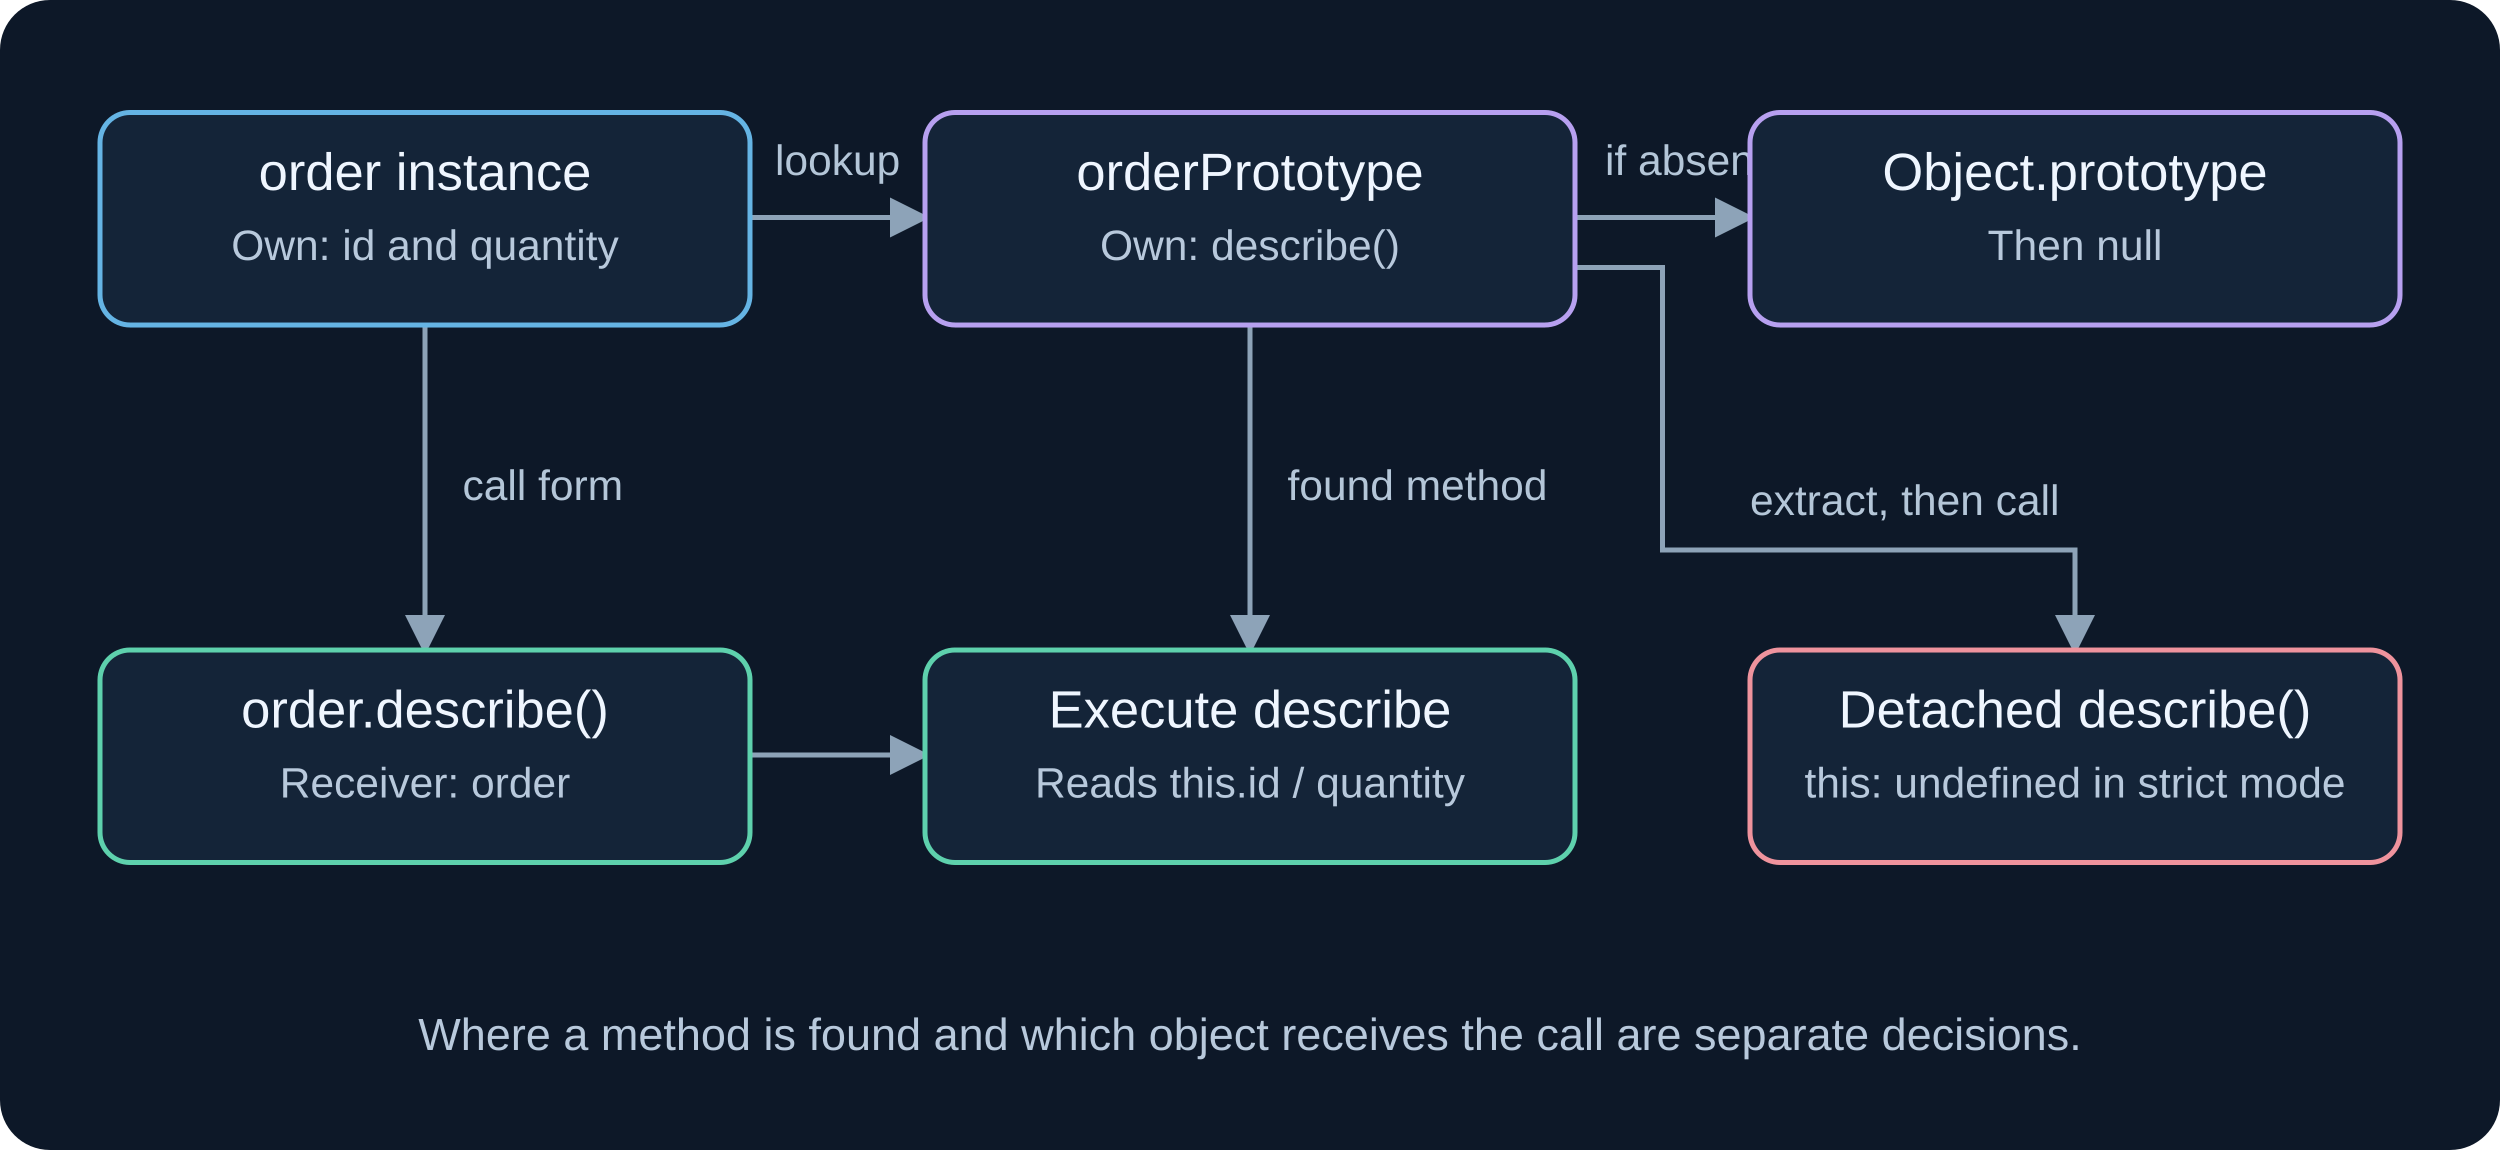
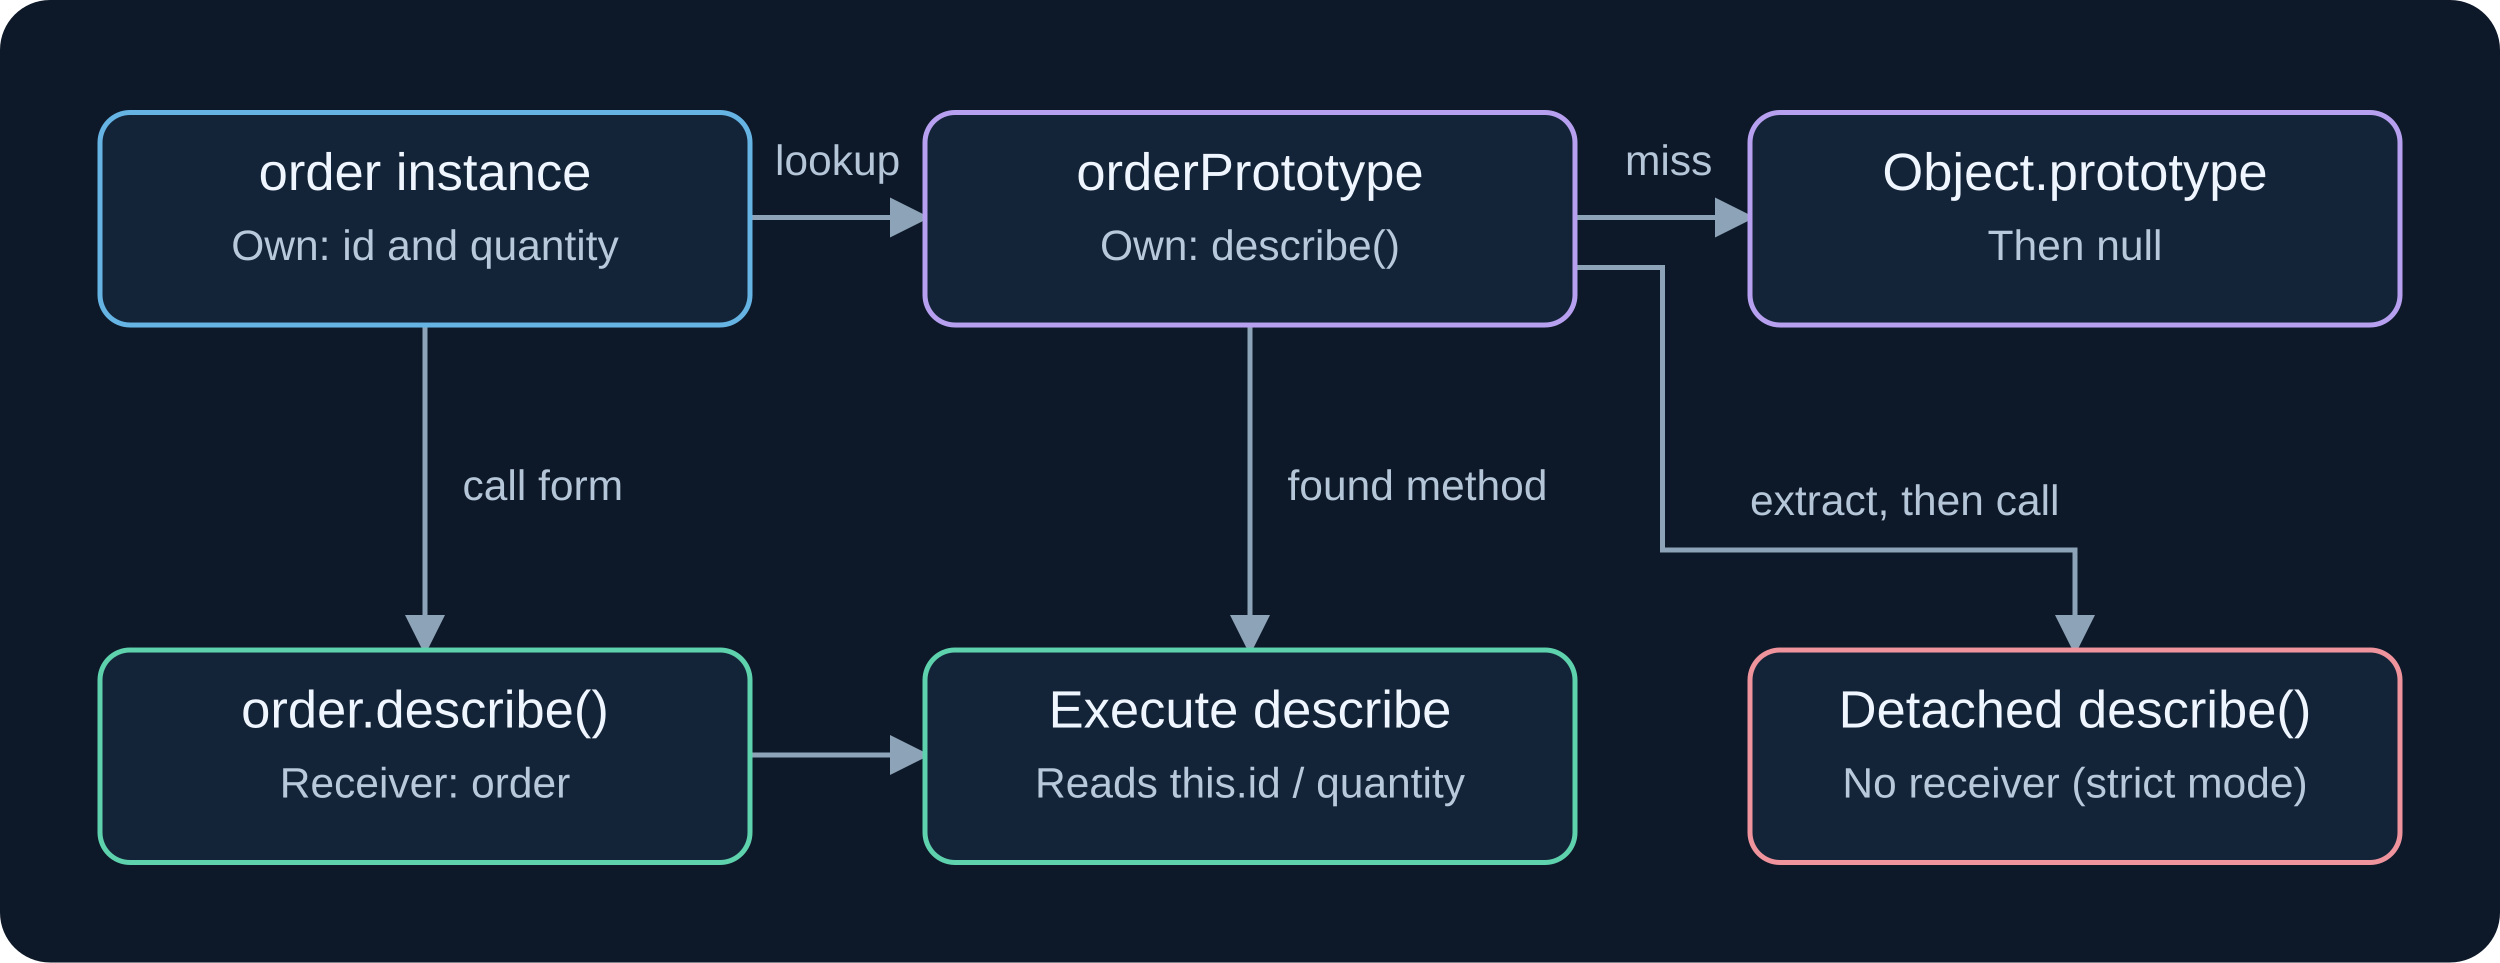
- <svg xmlns="http://www.w3.org/2000/svg" width="1000" height="460" viewBox="0 0 1000 460" role="img" aria-labelledby="title desc">
+ <svg xmlns="http://www.w3.org/2000/svg" width="1000" height="385" viewBox="0 0 1000 385" role="img" aria-labelledby="title desc">
  <defs>
    <marker id="arrow" markerWidth="8" markerHeight="8" refX="7" refY="4" orient="auto">
      <path d="M0 0 L8 4 L0 8Z" fill="#8da3b8" />
    </marker>
  </defs>
-   <rect width="1000" height="460" rx="20" fill="#0d1828" />
+   <rect width="1000" height="385" rx="20" fill="#0d1828" />
  <path d="M300 87 H370" fill="none" stroke="#8da3b8" stroke-width="2" marker-end="url(#arrow)" />
  <text x="310" y="70" fill="#b4c6d8" font-family="Arial,sans-serif" font-size="17">lookup</text>
  <path d="M630 87 H700" fill="none" stroke="#8da3b8" stroke-width="2" marker-end="url(#arrow)" />
-   <text x="642" y="70" fill="#b4c6d8" font-family="Arial,sans-serif" font-size="17">if absent</text>
+   <text x="650" y="70" fill="#b4c6d8" font-family="Arial,sans-serif" font-size="17">miss</text>
  <path d="M170 130 V260" fill="none" stroke="#8da3b8" stroke-width="2" marker-end="url(#arrow)" />
  <text x="185" y="200" fill="#b4c6d8" font-family="Arial,sans-serif" font-size="17">call form</text>
  <path d="M300 302 H370" fill="none" stroke="#8da3b8" stroke-width="2" marker-end="url(#arrow)" />
  <path d="M500 130 V260" fill="none" stroke="#8da3b8" stroke-width="2" marker-end="url(#arrow)" />
  <text x="515" y="200" fill="#b4c6d8" font-family="Arial,sans-serif" font-size="17">found method</text>
  <path d="M630 107 H665 V220 H830 V260" fill="none" stroke="#8da3b8" stroke-width="2" marker-end="url(#arrow)" />
  <text x="700" y="206" fill="#b4c6d8" font-family="Arial,sans-serif" font-size="17">extract, then call</text>
  <rect x="40" y="45" width="260" height="85" rx="12" fill="#142438" stroke="#65b4e4" stroke-width="2" />
  <text x="170.0" y="76" text-anchor="middle" fill="#eff6ff" font-family="Arial,sans-serif" font-size="21">order instance</text>
  <text x="170.0" y="104" text-anchor="middle" fill="#b8c9dc" font-family="Arial,sans-serif" font-size="17">Own: id and quantity</text>
  <rect x="370" y="45" width="260" height="85" rx="12" fill="#142438" stroke="#b7a0f0" stroke-width="2" />
  <text x="500.0" y="76" text-anchor="middle" fill="#eff6ff" font-family="Arial,sans-serif" font-size="21">orderPrototype</text>
  <text x="500.0" y="104" text-anchor="middle" fill="#b8c9dc" font-family="Arial,sans-serif" font-size="17">Own: describe()</text>
  <rect x="700" y="45" width="260" height="85" rx="12" fill="#142438" stroke="#b7a0f0" stroke-width="2" />
  <text x="830.0" y="76" text-anchor="middle" fill="#eff6ff" font-family="Arial,sans-serif" font-size="21">Object.prototype</text>
  <text x="830.0" y="104" text-anchor="middle" fill="#b8c9dc" font-family="Arial,sans-serif" font-size="17">Then null</text>
  <rect x="40" y="260" width="260" height="85" rx="12" fill="#142438" stroke="#5ed1ad" stroke-width="2" />
  <text x="170.0" y="291" text-anchor="middle" fill="#eff6ff" font-family="Arial,sans-serif" font-size="21">order.describe()</text>
  <text x="170.0" y="319" text-anchor="middle" fill="#b8c9dc" font-family="Arial,sans-serif" font-size="17">Receiver: order</text>
  <rect x="370" y="260" width="260" height="85" rx="12" fill="#142438" stroke="#5ed1ad" stroke-width="2" />
  <text x="500.0" y="291" text-anchor="middle" fill="#eff6ff" font-family="Arial,sans-serif" font-size="21">Execute describe</text>
  <text x="500.0" y="319" text-anchor="middle" fill="#b8c9dc" font-family="Arial,sans-serif" font-size="17">Reads this.id / quantity</text>
  <rect x="700" y="260" width="260" height="85" rx="12" fill="#142438" stroke="#ef939d" stroke-width="2" />
  <text x="830.0" y="291" text-anchor="middle" fill="#eff6ff" font-family="Arial,sans-serif" font-size="21">Detached describe()</text>
-   <text x="830.0" y="319" text-anchor="middle" fill="#b8c9dc" font-family="Arial,sans-serif" font-size="17">this: undefined in strict mode</text>
-   <text x="500" y="420" text-anchor="middle" fill="#b8c9dc" font-family="Arial,sans-serif" font-size="18">Where a method is found and which object receives the call are separate decisions.</text>
+   <text x="830.0" y="319" text-anchor="middle" fill="#b8c9dc" font-family="Arial,sans-serif" font-size="17">No receiver (strict mode)</text>
</svg>
